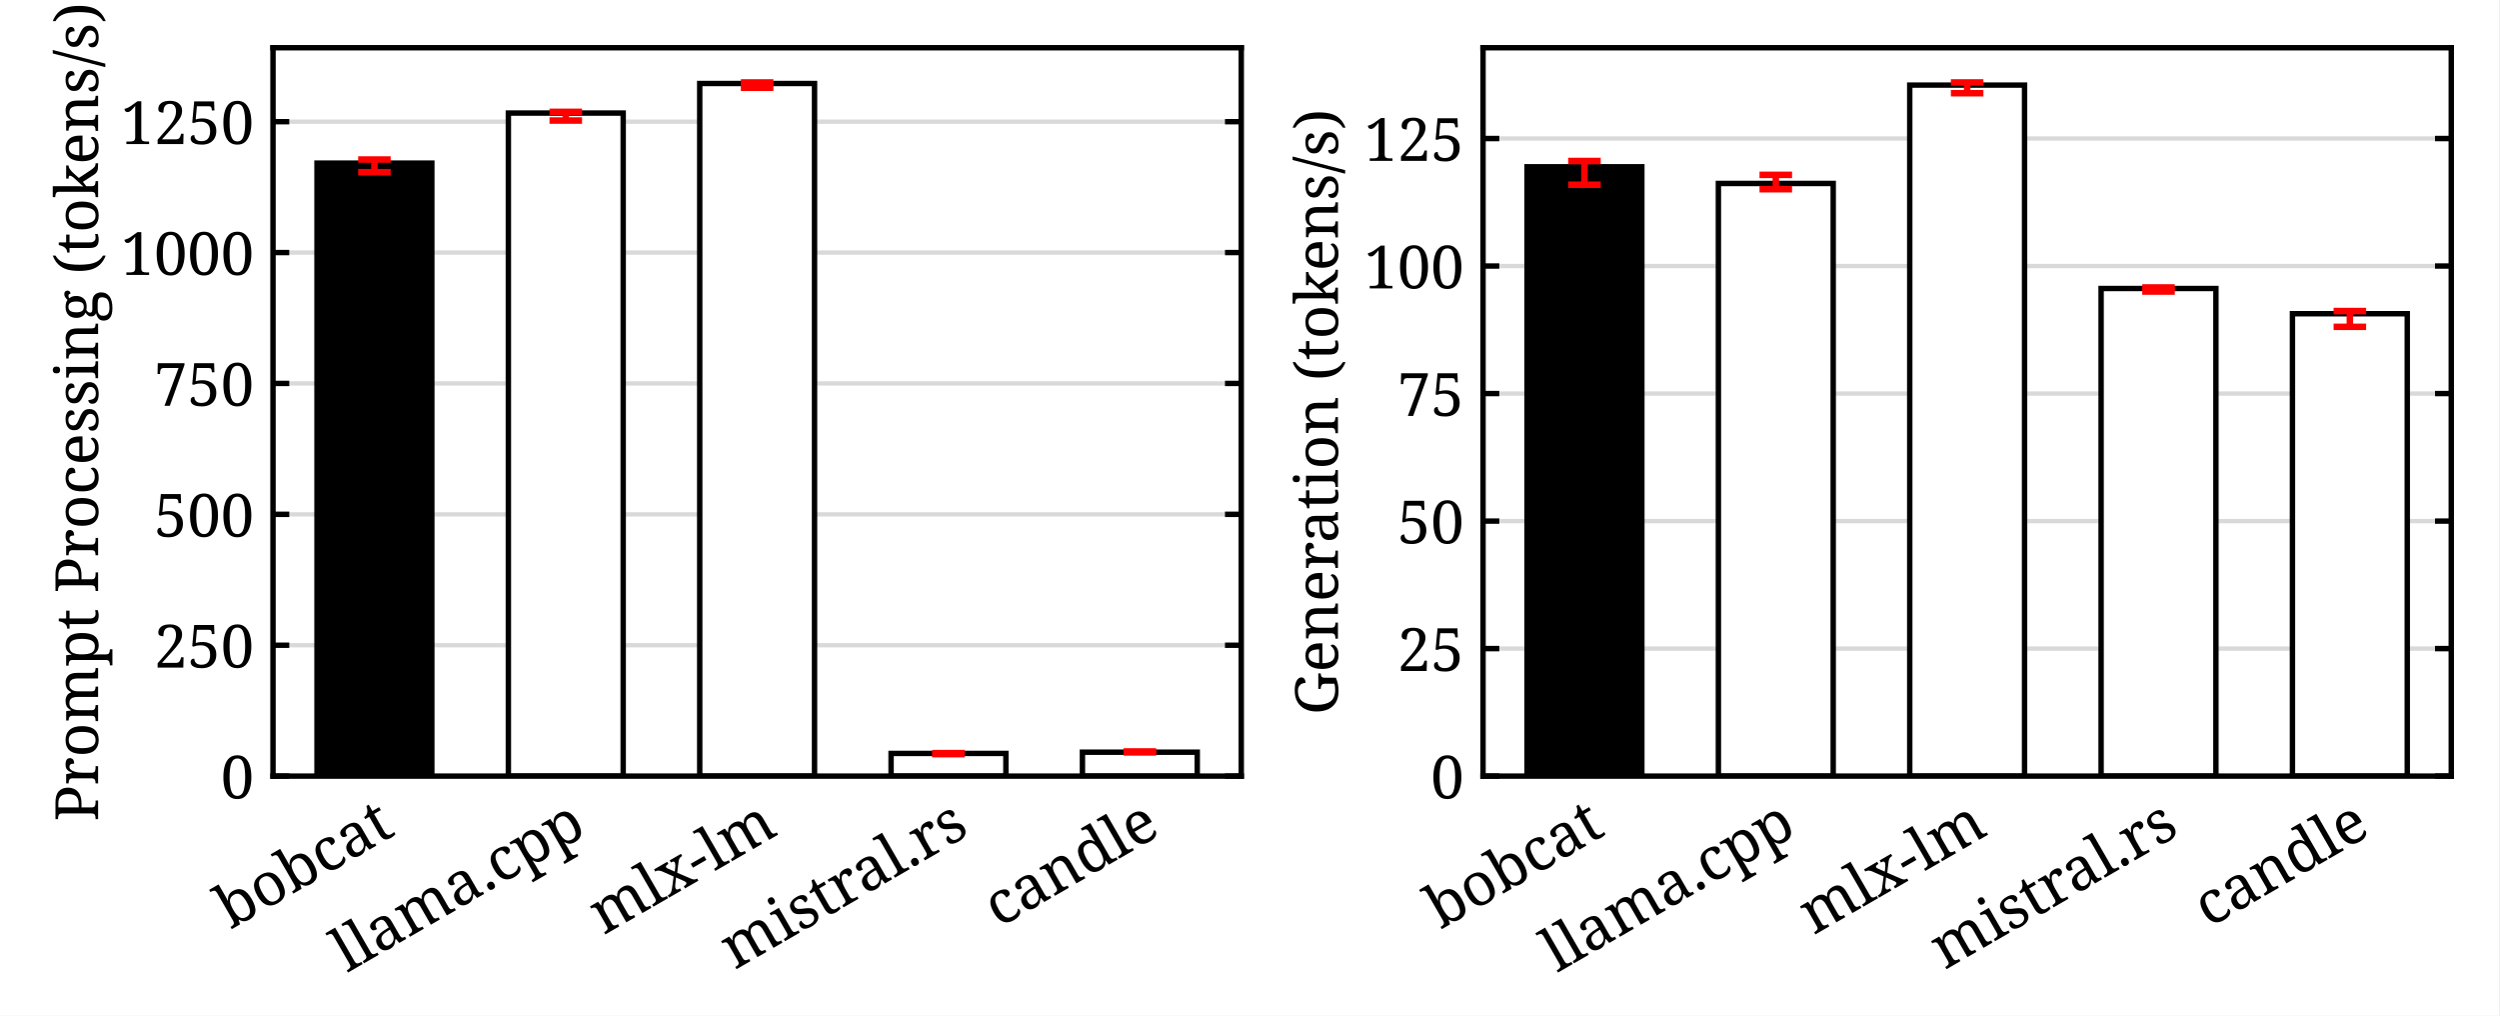
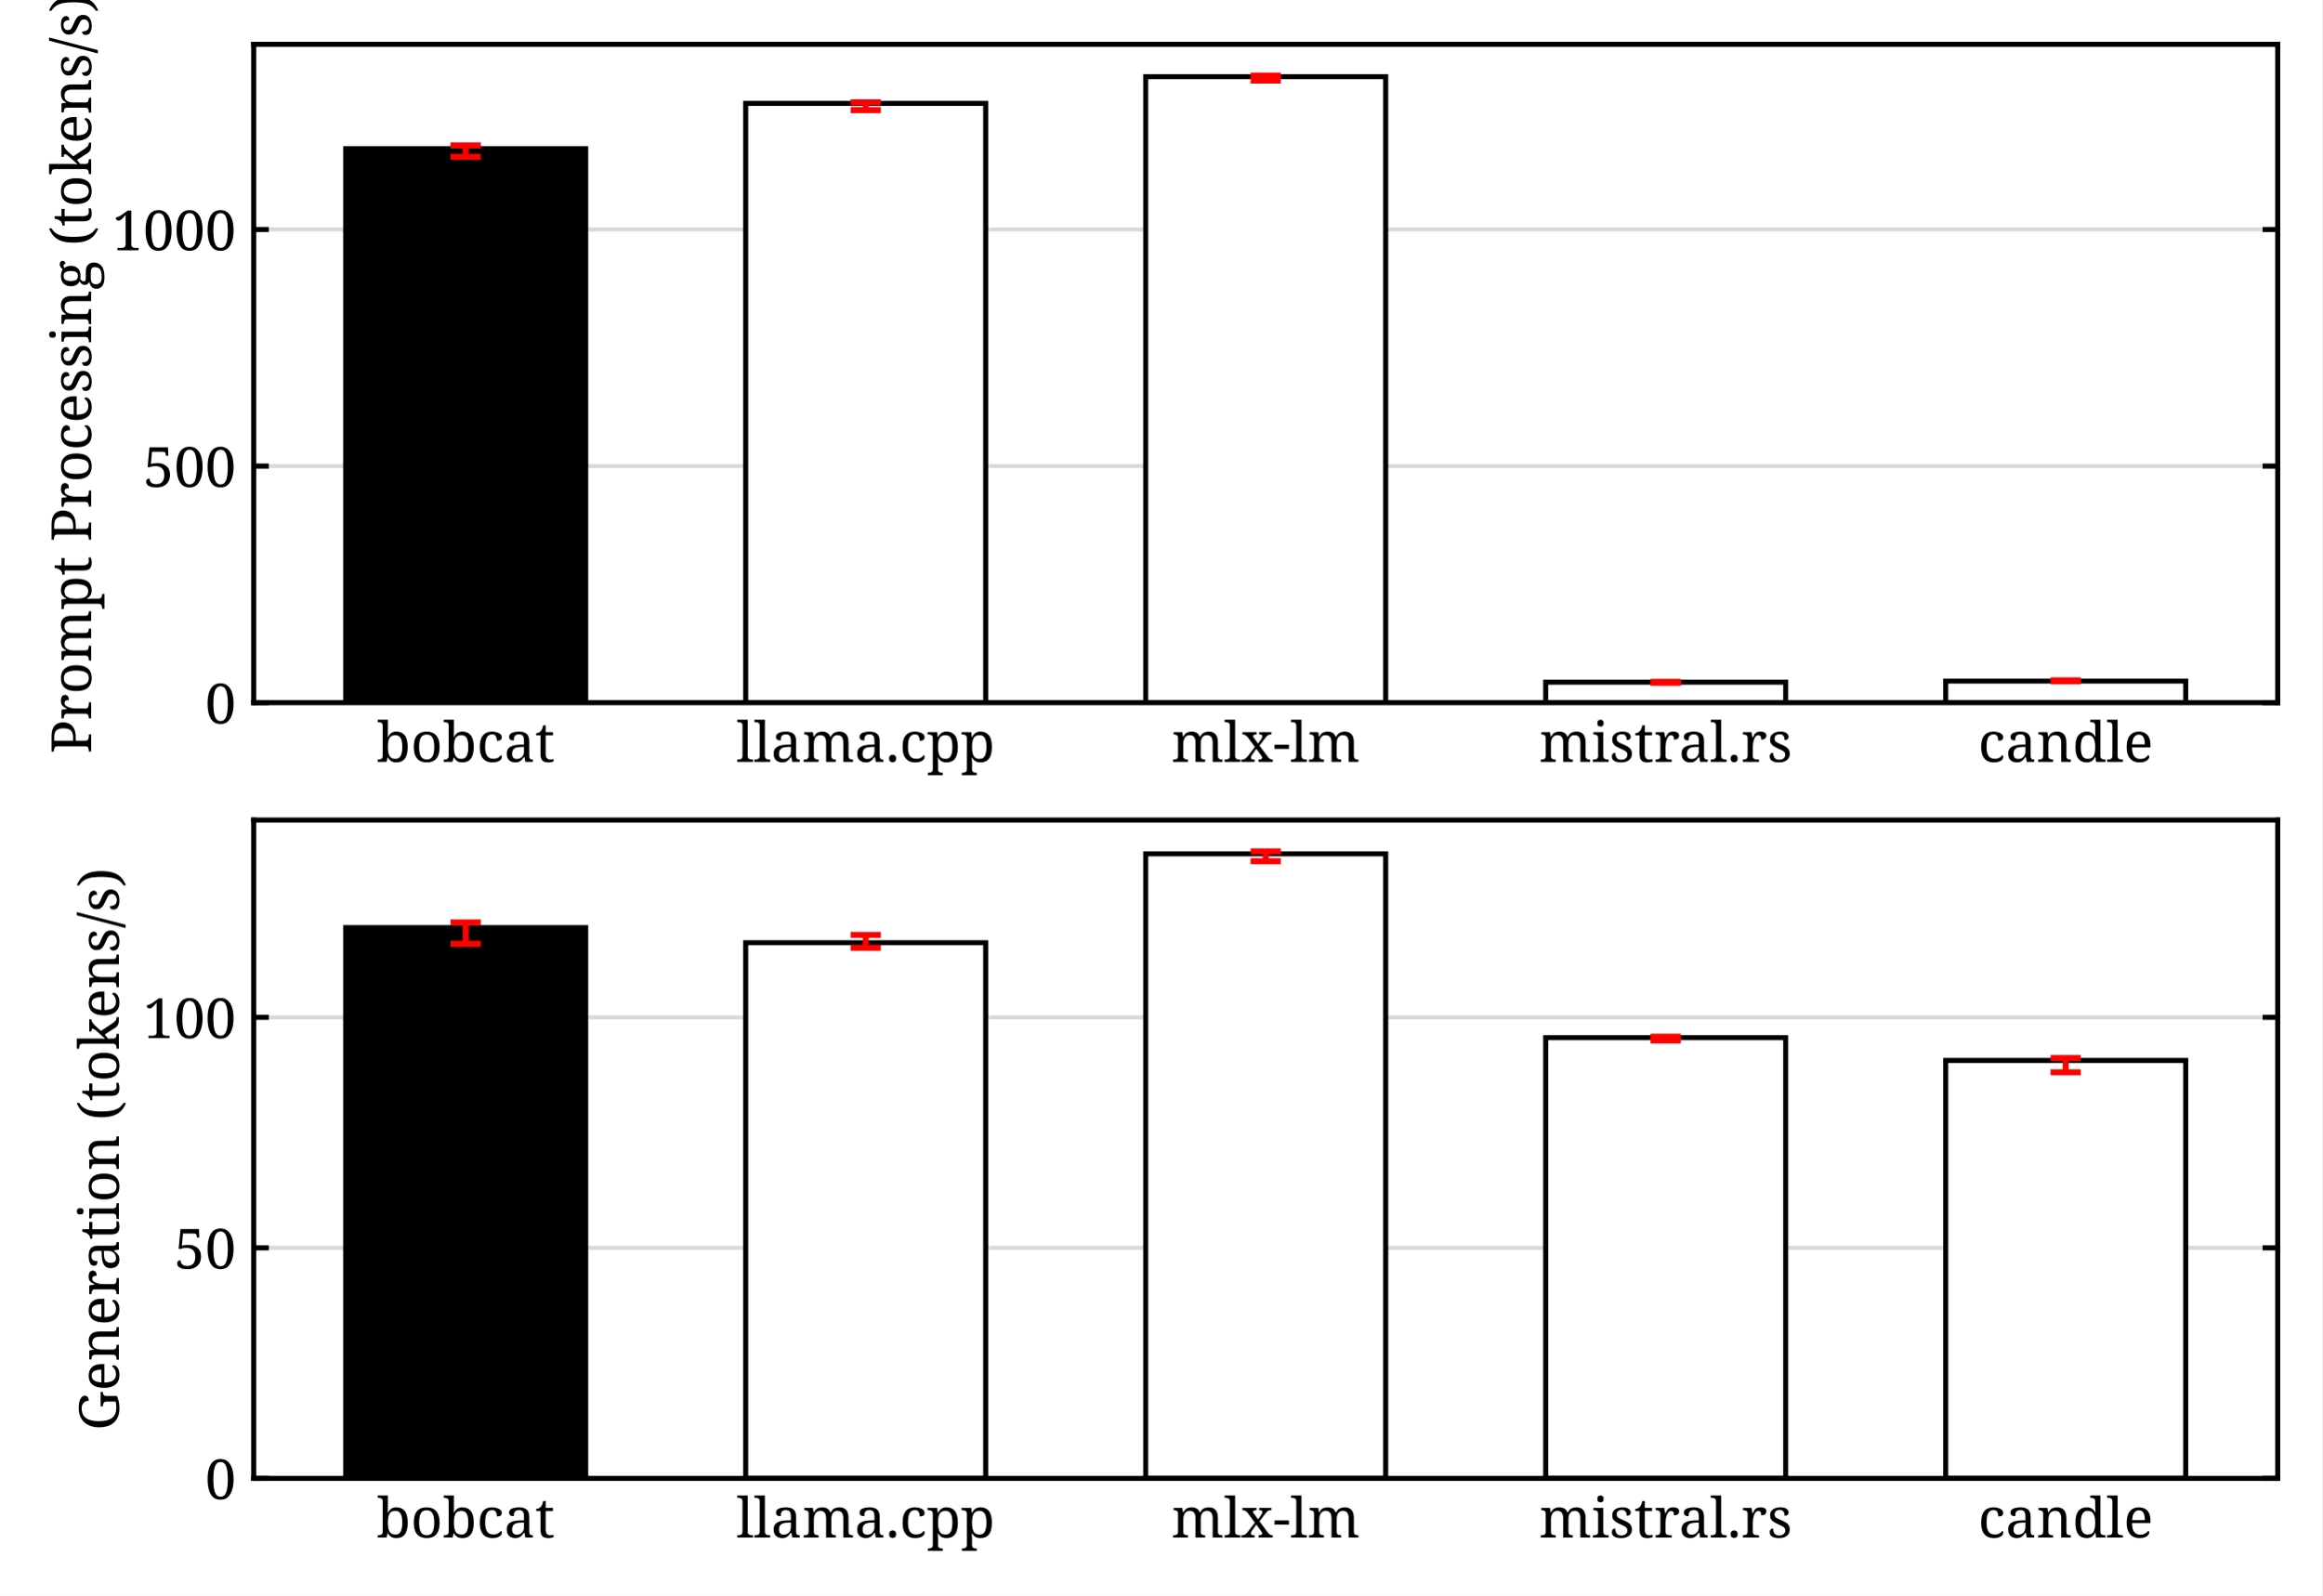
- <svg xmlns="http://www.w3.org/2000/svg" xmlns:xlink="http://www.w3.org/1999/xlink" width="460.8pt" height="187.2pt" viewBox="0 0 460.8 187.2" version="1.1">
+ <svg xmlns="http://www.w3.org/2000/svg" xmlns:xlink="http://www.w3.org/1999/xlink" width="460.8pt" height="316.8pt" viewBox="0 0 460.8 316.8" version="1.1">
  <defs>
    <style type="text/css">*{stroke-linejoin: round; stroke-linecap: butt}</style>
  </defs>
  <g id="figure_1">
    <g id="patch_1">
-       <path d="M 0 187.2  L 460.8 187.2  L 460.8 0  L 0 0  z " style="fill: #ffffff" />
+       <path d="M 0 316.8  L 460.8 316.8  L 460.8 0  L 0 0  z " style="fill: #ffffff" />
    </g>
    <g id="axes_1">
      <g id="patch_2">
-         <path d="M 50.34 143.054  L 228.88 143.054  L 228.88 8.8  L 50.34 8.8  z " style="fill: #ffffff" />
+         <path d="M 50.34 139.5  L 452 139.5  L 452 8.8  L 50.34 8.8  z " style="fill: #ffffff" />
      </g>
      <g id="matplotlib.axis_1">
        <g id="xtick_1">
          <g id="text_1">
-             <text style="font-size: 11px; font-family: 'STIXGeneral', serif; text-anchor: end" x="73.166" y="153.698" transform="rotate(-30 73.16583 153.6984)">bobcat</text>
+             <text style="font-size: 11px; font-family: 'STIXGeneral', serif; text-anchor: middle" x="92.411" y="151.25" transform="rotate(-0 92.41111 151.25)">bobcat</text>
          </g>
        </g>
        <g id="xtick_2">
          <g id="text_2">
-             <text style="font-size: 11px; font-family: 'STIXGeneral', serif; text-anchor: end" x="108.45" y="153.698" transform="rotate(-30 108.4504 153.6984)">llama.cpp</text>
+             <text style="font-size: 11px; font-family: 'STIXGeneral', serif; text-anchor: middle" x="171.791" y="151.25" transform="rotate(-0 171.7906 151.25)">llama.cpp</text>
          </g>
        </g>
        <g id="xtick_3">
          <g id="text_3">
-             <text style="font-size: 11px; font-family: 'STIXGeneral', serif; text-anchor: end" x="143.735" y="153.698" transform="rotate(-30 143.735 153.6984)">mlx-lm</text>
+             <text style="font-size: 11px; font-family: 'STIXGeneral', serif; text-anchor: middle" x="251.17" y="151.25" transform="rotate(-0 251.17 151.25)">mlx-lm</text>
          </g>
        </g>
        <g id="xtick_4">
          <g id="text_4">
-             <text style="font-size: 11px; font-family: 'STIXGeneral', serif; text-anchor: end" x="179.02" y="153.698" transform="rotate(-30 179.0196 153.6984)">mistral.rs</text>
+             <text style="font-size: 11px; font-family: 'STIXGeneral', serif; text-anchor: middle" x="330.549" y="151.25" transform="rotate(-0 330.5494 151.25)">mistral.rs</text>
          </g>
        </g>
        <g id="xtick_5">
          <g id="text_5">
-             <text style="font-size: 11px; font-family: 'STIXGeneral', serif; text-anchor: end" x="214.304" y="153.698" transform="rotate(-30 214.3042 153.6984)">candle</text>
+             <text style="font-size: 11px; font-family: 'STIXGeneral', serif; text-anchor: middle" x="409.929" y="151.25" transform="rotate(-0 409.9289 151.25)">candle</text>
          </g>
        </g>
      </g>
      <g id="matplotlib.axis_2">
        <g id="ytick_1">
          <g id="line2d_1">
-             <path d="M 50.34 143.054  L 228.88 143.054  " clip-path="url(#pad399e6021)" style="fill: none; stroke: #d9d9d9; stroke-width: 0.8; stroke-linecap: square" />
+             <path d="M 50.34 139.5  L 452 139.5  " clip-path="url(#p7ed547f8f2)" style="fill: none; stroke: #d9d9d9; stroke-width: 0.8; stroke-linecap: square" />
          </g>
          <g id="line2d_2">
            <defs>
              <path id="mdae82fceea" d="M 0 0  L 3 0  " style="stroke: #000000" />
            </defs>
            <g>
-               <use xlink:href="#mdae82fceea" x="50.34" y="143.054" style="stroke: #000000" />
+               <use xlink:href="#mdae82fceea" x="50.34" y="139.5" style="stroke: #000000" />
            </g>
          </g>
          <g id="line2d_3">
            <defs>
              <path id="m9e3574b6be" d="M 0 0  L -3 0  " style="stroke: #000000" />
            </defs>
            <g>
-               <use xlink:href="#m9e3574b6be" x="228.88" y="143.054" style="stroke: #000000" />
+               <use xlink:href="#m9e3574b6be" x="452" y="139.5" style="stroke: #000000" />
            </g>
          </g>
          <g id="text_6">
-             <text style="font-size: 11px; font-family: 'STIXGeneral', serif; text-anchor: end" x="46.84" y="147.179" transform="rotate(-0 46.84 147.1787)">0</text>
+             <text style="font-size: 11px; font-family: 'STIXGeneral', serif; text-anchor: end" x="46.84" y="143.625" transform="rotate(-0 46.84 143.625)">0</text>
          </g>
        </g>
        <g id="ytick_2">
          <g id="line2d_4">
-             <path d="M 50.34 118.929  L 228.88 118.929  " clip-path="url(#pad399e6021)" style="fill: none; stroke: #d9d9d9; stroke-width: 0.8; stroke-linecap: square" />
+             <path d="M 50.34 92.527  L 452 92.527  " clip-path="url(#p7ed547f8f2)" style="fill: none; stroke: #d9d9d9; stroke-width: 0.8; stroke-linecap: square" />
          </g>
          <g id="line2d_5">
            <g>
-               <use xlink:href="#mdae82fceea" x="50.34" y="118.929" style="stroke: #000000" />
+               <use xlink:href="#mdae82fceea" x="50.34" y="92.527" style="stroke: #000000" />
            </g>
          </g>
          <g id="line2d_6">
            <g>
-               <use xlink:href="#m9e3574b6be" x="228.88" y="118.929" style="stroke: #000000" />
+               <use xlink:href="#m9e3574b6be" x="452" y="92.527" style="stroke: #000000" />
            </g>
          </g>
          <g id="text_7">
-             <text style="font-size: 11px; font-family: 'STIXGeneral', serif; text-anchor: end" x="46.84" y="123.054" transform="rotate(-0 46.84 123.0536)">250</text>
+             <text style="font-size: 11px; font-family: 'STIXGeneral', serif; text-anchor: end" x="46.84" y="96.652" transform="rotate(-0 46.84 96.65189)">500</text>
          </g>
        </g>
        <g id="ytick_3">
          <g id="line2d_7">
-             <path d="M 50.34 94.803  L 228.88 94.803  " clip-path="url(#pad399e6021)" style="fill: none; stroke: #d9d9d9; stroke-width: 0.8; stroke-linecap: square" />
+             <path d="M 50.34 45.554  L 452 45.554  " clip-path="url(#p7ed547f8f2)" style="fill: none; stroke: #d9d9d9; stroke-width: 0.8; stroke-linecap: square" />
          </g>
          <g id="line2d_8">
            <g>
-               <use xlink:href="#mdae82fceea" x="50.34" y="94.803" style="stroke: #000000" />
+               <use xlink:href="#mdae82fceea" x="50.34" y="45.554" style="stroke: #000000" />
            </g>
          </g>
          <g id="line2d_9">
            <g>
-               <use xlink:href="#m9e3574b6be" x="228.88" y="94.803" style="stroke: #000000" />
+               <use xlink:href="#m9e3574b6be" x="452" y="45.554" style="stroke: #000000" />
            </g>
          </g>
          <g id="text_8">
-             <text style="font-size: 11px; font-family: 'STIXGeneral', serif; text-anchor: end" x="46.84" y="98.928" transform="rotate(-0 46.84 98.92842)">500</text>
-           </g>
-         </g>
-         <g id="ytick_4">
-           <g id="line2d_10">
-             <path d="M 50.34 70.678  L 228.88 70.678  " clip-path="url(#pad399e6021)" style="fill: none; stroke: #d9d9d9; stroke-width: 0.8; stroke-linecap: square" />
-           </g>
-           <g id="line2d_11">
-             <g>
-               <use xlink:href="#mdae82fceea" x="50.34" y="70.678" style="stroke: #000000" />
-             </g>
-           </g>
-           <g id="line2d_12">
-             <g>
-               <use xlink:href="#m9e3574b6be" x="228.88" y="70.678" style="stroke: #000000" />
-             </g>
-           </g>
-           <g id="text_9">
-             <text style="font-size: 11px; font-family: 'STIXGeneral', serif; text-anchor: end" x="46.84" y="74.803" transform="rotate(-0 46.84 74.80327)">750</text>
-           </g>
-         </g>
-         <g id="ytick_5">
-           <g id="line2d_13">
-             <path d="M 50.34 46.553  L 228.88 46.553  " clip-path="url(#pad399e6021)" style="fill: none; stroke: #d9d9d9; stroke-width: 0.8; stroke-linecap: square" />
-           </g>
-           <g id="line2d_14">
-             <g>
-               <use xlink:href="#mdae82fceea" x="50.34" y="46.553" style="stroke: #000000" />
-             </g>
-           </g>
-           <g id="line2d_15">
-             <g>
-               <use xlink:href="#m9e3574b6be" x="228.88" y="46.553" style="stroke: #000000" />
-             </g>
-           </g>
-           <g id="text_10">
-             <text style="font-size: 11px; font-family: 'STIXGeneral', serif; text-anchor: end" x="46.84" y="50.678" transform="rotate(-0 46.84 50.67812)">1000</text>
-           </g>
-         </g>
-         <g id="ytick_6">
-           <g id="line2d_16">
-             <path d="M 50.34 22.428  L 228.88 22.428  " clip-path="url(#pad399e6021)" style="fill: none; stroke: #d9d9d9; stroke-width: 0.8; stroke-linecap: square" />
-           </g>
-           <g id="line2d_17">
-             <g>
-               <use xlink:href="#mdae82fceea" x="50.34" y="22.428" style="stroke: #000000" />
-             </g>
-           </g>
-           <g id="line2d_18">
-             <g>
-               <use xlink:href="#m9e3574b6be" x="228.88" y="22.428" style="stroke: #000000" />
-             </g>
-           </g>
-           <g id="text_11">
-             <text style="font-size: 11px; font-family: 'STIXGeneral', serif; text-anchor: end" x="46.84" y="26.553" transform="rotate(-0 46.84 26.55297)">1250</text>
-           </g>
-         </g>
-         <g id="text_12">
-           <text style="font-size: 11px; font-family: 'STIXGeneral', serif; text-anchor: middle" x="18.09" y="75.927" transform="rotate(-90 18.09 75.92686)">Prompt Processing (tokens/s)</text>
+             <text style="font-size: 11px; font-family: 'STIXGeneral', serif; text-anchor: end" x="46.84" y="49.679" transform="rotate(-0 46.84 49.67879)">1000</text>
+           </g>
+         </g>
+         <g id="text_9">
+           <text style="font-size: 11px; font-family: 'STIXGeneral', serif; text-anchor: middle" x="18.09" y="74.15" transform="rotate(-90 18.09 74.15)">Prompt Processing (tokens/s)</text>
        </g>
      </g>
      <g id="patch_3">
-         <path d="M 58.455 143.054  L 79.626 143.054  L 79.626 30.07  L 58.455 30.07  z " clip-path="url(#pad399e6021)" style="stroke: #000000; stroke-linejoin: miter" />
+         <path d="M 68.597 139.5  L 116.225 139.5  L 116.225 29.507  L 68.597 29.507  z " clip-path="url(#p7ed547f8f2)" style="stroke: #000000; stroke-linejoin: miter" />
      </g>
      <g id="patch_4">
-         <path d="M 93.74 143.054  L 114.911 143.054  L 114.911 20.84  L 93.74 20.84  z " clip-path="url(#pad399e6021)" style="fill: #ffffff; stroke: #000000; stroke-linejoin: miter" />
+         <path d="M 147.977 139.5  L 195.604 139.5  L 195.604 20.521  L 147.977 20.521  z " clip-path="url(#p7ed547f8f2)" style="fill: #ffffff; stroke: #000000; stroke-linejoin: miter" />
      </g>
      <g id="patch_5">
-         <path d="M 129.025 143.054  L 150.195 143.054  L 150.195 15.391  L 129.025 15.391  z " clip-path="url(#pad399e6021)" style="fill: #ffffff; stroke: #000000; stroke-linejoin: miter" />
+         <path d="M 227.356 139.5  L 274.984 139.5  L 274.984 15.217  L 227.356 15.217  z " clip-path="url(#p7ed547f8f2)" style="fill: #ffffff; stroke: #000000; stroke-linejoin: miter" />
      </g>
      <g id="patch_6">
-         <path d="M 164.309 143.054  L 185.48 143.054  L 185.48 138.875  L 164.309 138.875  z " clip-path="url(#pad399e6021)" style="fill: #ffffff; stroke: #000000; stroke-linejoin: miter" />
+         <path d="M 306.736 139.5  L 354.363 139.5  L 354.363 135.432  L 306.736 135.432  z " clip-path="url(#p7ed547f8f2)" style="fill: #ffffff; stroke: #000000; stroke-linejoin: miter" />
      </g>
      <g id="patch_7">
-         <path d="M 199.594 143.054  L 220.765 143.054  L 220.765 138.647  L 199.594 138.647  z " clip-path="url(#pad399e6021)" style="fill: #ffffff; stroke: #000000; stroke-linejoin: miter" />
+         <path d="M 386.115 139.5  L 433.743 139.5  L 433.743 135.209  L 386.115 135.209  z " clip-path="url(#p7ed547f8f2)" style="fill: #ffffff; stroke: #000000; stroke-linejoin: miter" />
      </g>
      <g id="patch_8">
-         <path d="M 50.34 143.054  L 50.34 8.8  " style="fill: none; stroke: #000000; stroke-linejoin: miter; stroke-linecap: square" />
+         <path d="M 50.34 139.5  L 50.34 8.8  " style="fill: none; stroke: #000000; stroke-linejoin: miter; stroke-linecap: square" />
      </g>
      <g id="patch_9">
-         <path d="M 228.88 143.054  L 228.88 8.8  " style="fill: none; stroke: #000000; stroke-linejoin: miter; stroke-linecap: square" />
+         <path d="M 452 139.5  L 452 8.8  " style="fill: none; stroke: #000000; stroke-linejoin: miter; stroke-linecap: square" />
      </g>
      <g id="patch_10">
-         <path d="M 50.34 143.054  L 228.88 143.054  " style="fill: none; stroke: #000000; stroke-linejoin: miter; stroke-linecap: square" />
+         <path d="M 50.34 139.5  L 452 139.5  " style="fill: none; stroke: #000000; stroke-linejoin: miter; stroke-linecap: square" />
      </g>
      <g id="patch_11">
-         <path d="M 50.34 8.8  L 228.88 8.8  " style="fill: none; stroke: #000000; stroke-linejoin: miter; stroke-linecap: square" />
+         <path d="M 50.34 8.8  L 452 8.8  " style="fill: none; stroke: #000000; stroke-linejoin: miter; stroke-linecap: square" />
      </g>
      <g id="LineCollection_1">
-         <path d="M 69.041 31.74  L 69.041 29.407  " clip-path="url(#pad399e6021)" style="fill: none; stroke: #ff0000; stroke-width: 1.2" />
-         <path d="M 104.325 22.217  L 104.325 20.617  " clip-path="url(#pad399e6021)" style="fill: none; stroke: #ff0000; stroke-width: 1.2" />
-         <path d="M 139.61 16.178  L 139.61 15.193  " clip-path="url(#pad399e6021)" style="fill: none; stroke: #ff0000; stroke-width: 1.2" />
-         <path d="M 174.895 139.001  L 174.895 138.817  " clip-path="url(#pad399e6021)" style="fill: none; stroke: #ff0000; stroke-width: 1.2" />
-         <path d="M 210.179 138.682  L 210.179 138.504  " clip-path="url(#pad399e6021)" style="fill: none; stroke: #ff0000; stroke-width: 1.2" />
-       </g>
-       <g id="line2d_19">
+         <path d="M 92.411 31.133  L 92.411 28.861  " clip-path="url(#p7ed547f8f2)" style="fill: none; stroke: #ff0000; stroke-width: 1.2" />
+         <path d="M 171.791 21.862  L 171.791 20.305  " clip-path="url(#p7ed547f8f2)" style="fill: none; stroke: #ff0000; stroke-width: 1.2" />
+         <path d="M 251.17 15.983  L 251.17 15.024  " clip-path="url(#p7ed547f8f2)" style="fill: none; stroke: #ff0000; stroke-width: 1.2" />
+         <path d="M 330.549 135.554  L 330.549 135.376  " clip-path="url(#p7ed547f8f2)" style="fill: none; stroke: #ff0000; stroke-width: 1.2" />
+         <path d="M 409.929 135.244  L 409.929 135.07  " clip-path="url(#p7ed547f8f2)" style="fill: none; stroke: #ff0000; stroke-width: 1.2" />
+       </g>
+       <g id="line2d_10">
        <defs>
          <path id="m49be664565" d="M 3 0  L -3 -0  " style="stroke: #ff0000; stroke-width: 1.2" />
        </defs>
-         <g clip-path="url(#pad399e6021)">
-           <use xlink:href="#m49be664565" x="69.041" y="31.74" style="fill: #1f77b4; stroke: #ff0000; stroke-width: 1.2" />
-           <use xlink:href="#m49be664565" x="104.325" y="22.217" style="fill: #1f77b4; stroke: #ff0000; stroke-width: 1.2" />
-           <use xlink:href="#m49be664565" x="139.61" y="16.178" style="fill: #1f77b4; stroke: #ff0000; stroke-width: 1.2" />
-           <use xlink:href="#m49be664565" x="174.895" y="139.001" style="fill: #1f77b4; stroke: #ff0000; stroke-width: 1.2" />
-           <use xlink:href="#m49be664565" x="210.179" y="138.682" style="fill: #1f77b4; stroke: #ff0000; stroke-width: 1.2" />
-         </g>
-       </g>
-       <g id="line2d_20">
-         <g clip-path="url(#pad399e6021)">
-           <use xlink:href="#m49be664565" x="69.041" y="29.407" style="fill: #1f77b4; stroke: #ff0000; stroke-width: 1.2" />
-           <use xlink:href="#m49be664565" x="104.325" y="20.617" style="fill: #1f77b4; stroke: #ff0000; stroke-width: 1.2" />
-           <use xlink:href="#m49be664565" x="139.61" y="15.193" style="fill: #1f77b4; stroke: #ff0000; stroke-width: 1.2" />
-           <use xlink:href="#m49be664565" x="174.895" y="138.817" style="fill: #1f77b4; stroke: #ff0000; stroke-width: 1.2" />
-           <use xlink:href="#m49be664565" x="210.179" y="138.504" style="fill: #1f77b4; stroke: #ff0000; stroke-width: 1.2" />
-         </g>
-       </g>
-       <g id="line2d_21" />
+         <g clip-path="url(#p7ed547f8f2)">
+           <use xlink:href="#m49be664565" x="92.411" y="31.133" style="fill: #1f77b4; stroke: #ff0000; stroke-width: 1.2" />
+           <use xlink:href="#m49be664565" x="171.791" y="21.862" style="fill: #1f77b4; stroke: #ff0000; stroke-width: 1.2" />
+           <use xlink:href="#m49be664565" x="251.17" y="15.983" style="fill: #1f77b4; stroke: #ff0000; stroke-width: 1.2" />
+           <use xlink:href="#m49be664565" x="330.549" y="135.554" style="fill: #1f77b4; stroke: #ff0000; stroke-width: 1.2" />
+           <use xlink:href="#m49be664565" x="409.929" y="135.244" style="fill: #1f77b4; stroke: #ff0000; stroke-width: 1.2" />
+         </g>
+       </g>
+       <g id="line2d_11">
+         <g clip-path="url(#p7ed547f8f2)">
+           <use xlink:href="#m49be664565" x="92.411" y="28.861" style="fill: #1f77b4; stroke: #ff0000; stroke-width: 1.2" />
+           <use xlink:href="#m49be664565" x="171.791" y="20.305" style="fill: #1f77b4; stroke: #ff0000; stroke-width: 1.2" />
+           <use xlink:href="#m49be664565" x="251.17" y="15.024" style="fill: #1f77b4; stroke: #ff0000; stroke-width: 1.2" />
+           <use xlink:href="#m49be664565" x="330.549" y="135.376" style="fill: #1f77b4; stroke: #ff0000; stroke-width: 1.2" />
+           <use xlink:href="#m49be664565" x="409.929" y="135.07" style="fill: #1f77b4; stroke: #ff0000; stroke-width: 1.2" />
+         </g>
+       </g>
+       <g id="line2d_12" />
    </g>
    <g id="axes_2">
      <g id="patch_12">
-         <path d="M 273.46 143.054  L 452 143.054  L 452 8.8  L 273.46 8.8  z " style="fill: #ffffff" />
+         <path d="M 50.34 293.5  L 452 293.5  L 452 162.8  L 50.34 162.8  z " style="fill: #ffffff" />
      </g>
      <g id="matplotlib.axis_3">
        <g id="xtick_6">
+           <g id="text_10">
+             <text style="font-size: 11px; font-family: 'STIXGeneral', serif; text-anchor: middle" x="92.411" y="305.25" transform="rotate(-0 92.41111 305.25)">bobcat</text>
+           </g>
+         </g>
+         <g id="xtick_7">
+           <g id="text_11">
+             <text style="font-size: 11px; font-family: 'STIXGeneral', serif; text-anchor: middle" x="171.791" y="305.25" transform="rotate(-0 171.7906 305.25)">llama.cpp</text>
+           </g>
+         </g>
+         <g id="xtick_8">
+           <g id="text_12">
+             <text style="font-size: 11px; font-family: 'STIXGeneral', serif; text-anchor: middle" x="251.17" y="305.25" transform="rotate(-0 251.17 305.25)">mlx-lm</text>
+           </g>
+         </g>
+         <g id="xtick_9">
          <g id="text_13">
-             <text style="font-size: 11px; font-family: 'STIXGeneral', serif; text-anchor: end" x="296.286" y="153.698" transform="rotate(-30 296.2858 153.6984)">bobcat</text>
-           </g>
-         </g>
-         <g id="xtick_7">
+             <text style="font-size: 11px; font-family: 'STIXGeneral', serif; text-anchor: middle" x="330.549" y="305.25" transform="rotate(-0 330.5494 305.25)">mistral.rs</text>
+           </g>
+         </g>
+         <g id="xtick_10">
          <g id="text_14">
-             <text style="font-size: 11px; font-family: 'STIXGeneral', serif; text-anchor: end" x="331.57" y="153.698" transform="rotate(-30 331.5704 153.6984)">llama.cpp</text>
-           </g>
-         </g>
-         <g id="xtick_8">
+             <text style="font-size: 11px; font-family: 'STIXGeneral', serif; text-anchor: middle" x="409.929" y="305.25" transform="rotate(-0 409.9289 305.25)">candle</text>
+           </g>
+         </g>
+       </g>
+       <g id="matplotlib.axis_4">
+         <g id="ytick_4">
+           <g id="line2d_13">
+             <path d="M 50.34 293.5  L 452 293.5  " clip-path="url(#p5365f39e86)" style="fill: none; stroke: #d9d9d9; stroke-width: 0.8; stroke-linecap: square" />
+           </g>
+           <g id="line2d_14">
+             <g>
+               <use xlink:href="#mdae82fceea" x="50.34" y="293.5" style="stroke: #000000" />
+             </g>
+           </g>
+           <g id="line2d_15">
+             <g>
+               <use xlink:href="#m9e3574b6be" x="452" y="293.5" style="stroke: #000000" />
+             </g>
+           </g>
          <g id="text_15">
-             <text style="font-size: 11px; font-family: 'STIXGeneral', serif; text-anchor: end" x="366.855" y="153.698" transform="rotate(-30 366.855 153.6984)">mlx-lm</text>
-           </g>
-         </g>
-         <g id="xtick_9">
+             <text style="font-size: 11px; font-family: 'STIXGeneral', serif; text-anchor: end" x="46.84" y="297.625" transform="rotate(-0 46.84 297.625)">0</text>
+           </g>
+         </g>
+         <g id="ytick_5">
+           <g id="line2d_16">
+             <path d="M 50.34 247.736  L 452 247.736  " clip-path="url(#p5365f39e86)" style="fill: none; stroke: #d9d9d9; stroke-width: 0.8; stroke-linecap: square" />
+           </g>
+           <g id="line2d_17">
+             <g>
+               <use xlink:href="#mdae82fceea" x="50.34" y="247.736" style="stroke: #000000" />
+             </g>
+           </g>
+           <g id="line2d_18">
+             <g>
+               <use xlink:href="#m9e3574b6be" x="452" y="247.736" style="stroke: #000000" />
+             </g>
+           </g>
          <g id="text_16">
-             <text style="font-size: 11px; font-family: 'STIXGeneral', serif; text-anchor: end" x="402.14" y="153.698" transform="rotate(-30 402.1396 153.6984)">mistral.rs</text>
-           </g>
-         </g>
-         <g id="xtick_10">
+             <text style="font-size: 11px; font-family: 'STIXGeneral', serif; text-anchor: end" x="46.84" y="251.861" transform="rotate(-0 46.84 251.861)">50</text>
+           </g>
+         </g>
+         <g id="ytick_6">
+           <g id="line2d_19">
+             <path d="M 50.34 201.972  L 452 201.972  " clip-path="url(#p5365f39e86)" style="fill: none; stroke: #d9d9d9; stroke-width: 0.8; stroke-linecap: square" />
+           </g>
+           <g id="line2d_20">
+             <g>
+               <use xlink:href="#mdae82fceea" x="50.34" y="201.972" style="stroke: #000000" />
+             </g>
+           </g>
+           <g id="line2d_21">
+             <g>
+               <use xlink:href="#m9e3574b6be" x="452" y="201.972" style="stroke: #000000" />
+             </g>
+           </g>
          <g id="text_17">
-             <text style="font-size: 11px; font-family: 'STIXGeneral', serif; text-anchor: end" x="437.424" y="153.698" transform="rotate(-30 437.4242 153.6984)">candle</text>
-           </g>
-         </g>
-       </g>
-       <g id="matplotlib.axis_4">
-         <g id="ytick_7">
-           <g id="line2d_22">
-             <path d="M 273.46 143.054  L 452 143.054  " clip-path="url(#p923893b861)" style="fill: none; stroke: #d9d9d9; stroke-width: 0.8; stroke-linecap: square" />
-           </g>
-           <g id="line2d_23">
-             <g>
-               <use xlink:href="#mdae82fceea" x="273.46" y="143.054" style="stroke: #000000" />
-             </g>
-           </g>
-           <g id="line2d_24">
-             <g>
-               <use xlink:href="#m9e3574b6be" x="452" y="143.054" style="stroke: #000000" />
-             </g>
-           </g>
-           <g id="text_18">
-             <text style="font-size: 11px; font-family: 'STIXGeneral', serif; text-anchor: end" x="269.96" y="147.179" transform="rotate(-0 269.96 147.1787)">0</text>
-           </g>
-         </g>
-         <g id="ytick_8">
-           <g id="line2d_25">
-             <path d="M 273.46 119.55  L 452 119.55  " clip-path="url(#p923893b861)" style="fill: none; stroke: #d9d9d9; stroke-width: 0.8; stroke-linecap: square" />
-           </g>
-           <g id="line2d_26">
-             <g>
-               <use xlink:href="#mdae82fceea" x="273.46" y="119.55" style="stroke: #000000" />
-             </g>
-           </g>
-           <g id="line2d_27">
-             <g>
-               <use xlink:href="#m9e3574b6be" x="452" y="119.55" style="stroke: #000000" />
-             </g>
-           </g>
-           <g id="text_19">
-             <text style="font-size: 11px; font-family: 'STIXGeneral', serif; text-anchor: end" x="269.96" y="123.675" transform="rotate(-0 269.96 123.6746)">25</text>
-           </g>
-         </g>
-         <g id="ytick_9">
-           <g id="line2d_28">
-             <path d="M 273.46 96.045  L 452 96.045  " clip-path="url(#p923893b861)" style="fill: none; stroke: #d9d9d9; stroke-width: 0.8; stroke-linecap: square" />
-           </g>
-           <g id="line2d_29">
-             <g>
-               <use xlink:href="#mdae82fceea" x="273.46" y="96.045" style="stroke: #000000" />
-             </g>
-           </g>
-           <g id="line2d_30">
-             <g>
-               <use xlink:href="#m9e3574b6be" x="452" y="96.045" style="stroke: #000000" />
-             </g>
-           </g>
-           <g id="text_20">
-             <text style="font-size: 11px; font-family: 'STIXGeneral', serif; text-anchor: end" x="269.96" y="100.17" transform="rotate(-0 269.96 100.1704)">50</text>
-           </g>
-         </g>
-         <g id="ytick_10">
-           <g id="line2d_31">
-             <path d="M 273.46 72.541  L 452 72.541  " clip-path="url(#p923893b861)" style="fill: none; stroke: #d9d9d9; stroke-width: 0.8; stroke-linecap: square" />
-           </g>
-           <g id="line2d_32">
-             <g>
-               <use xlink:href="#mdae82fceea" x="273.46" y="72.541" style="stroke: #000000" />
-             </g>
-           </g>
-           <g id="line2d_33">
-             <g>
-               <use xlink:href="#m9e3574b6be" x="452" y="72.541" style="stroke: #000000" />
-             </g>
-           </g>
-           <g id="text_21">
-             <text style="font-size: 11px; font-family: 'STIXGeneral', serif; text-anchor: end" x="269.96" y="76.666" transform="rotate(-0 269.96 76.66628)">75</text>
-           </g>
-         </g>
-         <g id="ytick_11">
-           <g id="line2d_34">
-             <path d="M 273.46 49.037  L 452 49.037  " clip-path="url(#p923893b861)" style="fill: none; stroke: #d9d9d9; stroke-width: 0.8; stroke-linecap: square" />
-           </g>
-           <g id="line2d_35">
-             <g>
-               <use xlink:href="#mdae82fceea" x="273.46" y="49.037" style="stroke: #000000" />
-             </g>
-           </g>
-           <g id="line2d_36">
-             <g>
-               <use xlink:href="#m9e3574b6be" x="452" y="49.037" style="stroke: #000000" />
-             </g>
-           </g>
-           <g id="text_22">
-             <text style="font-size: 11px; font-family: 'STIXGeneral', serif; text-anchor: end" x="269.96" y="53.162" transform="rotate(-0 269.96 53.16213)">100</text>
-           </g>
-         </g>
-         <g id="ytick_12">
-           <g id="line2d_37">
-             <path d="M 273.46 25.533  L 452 25.533  " clip-path="url(#p923893b861)" style="fill: none; stroke: #d9d9d9; stroke-width: 0.8; stroke-linecap: square" />
-           </g>
-           <g id="line2d_38">
-             <g>
-               <use xlink:href="#mdae82fceea" x="273.46" y="25.533" style="stroke: #000000" />
-             </g>
-           </g>
-           <g id="line2d_39">
-             <g>
-               <use xlink:href="#m9e3574b6be" x="452" y="25.533" style="stroke: #000000" />
-             </g>
-           </g>
-           <g id="text_23">
-             <text style="font-size: 11px; font-family: 'STIXGeneral', serif; text-anchor: end" x="269.96" y="29.658" transform="rotate(-0 269.96 29.65798)">125</text>
-           </g>
-         </g>
-         <g id="text_24">
-           <text style="font-size: 11px; font-family: 'STIXGeneral', serif; text-anchor: middle" x="246.71" y="75.927" transform="rotate(-90 246.71 75.92686)">Generation (tokens/s)</text>
+             <text style="font-size: 11px; font-family: 'STIXGeneral', serif; text-anchor: end" x="46.84" y="206.097" transform="rotate(-0 46.84 206.097)">100</text>
+           </g>
+         </g>
+         <g id="text_18">
+           <text style="font-size: 11px; font-family: 'STIXGeneral', serif; text-anchor: middle" x="23.59" y="228.15" transform="rotate(-90 23.59 228.15)">Generation (tokens/s)</text>
        </g>
      </g>
      <g id="patch_13">
-         <path d="M 281.575 143.054  L 302.746 143.054  L 302.746 30.741  L 281.575 30.741  z " clip-path="url(#p923893b861)" style="stroke: #000000; stroke-linejoin: miter" />
+         <path d="M 68.597 293.5  L 116.225 293.5  L 116.225 184.161  L 68.597 184.161  z " clip-path="url(#p5365f39e86)" style="stroke: #000000; stroke-linejoin: miter" />
      </g>
      <g id="patch_14">
-         <path d="M 316.86 143.054  L 338.031 143.054  L 338.031 33.815  L 316.86 33.815  z " clip-path="url(#p923893b861)" style="fill: #ffffff; stroke: #000000; stroke-linejoin: miter" />
+         <path d="M 147.977 293.5  L 195.604 293.5  L 195.604 187.153  L 147.977 187.153  z " clip-path="url(#p5365f39e86)" style="fill: #ffffff; stroke: #000000; stroke-linejoin: miter" />
      </g>
      <g id="patch_15">
-         <path d="M 352.145 143.054  L 373.315 143.054  L 373.315 15.689  L 352.145 15.689  z " clip-path="url(#p923893b861)" style="fill: #ffffff; stroke: #000000; stroke-linejoin: miter" />
+         <path d="M 227.356 293.5  L 274.984 293.5  L 274.984 169.507  L 227.356 169.507  z " clip-path="url(#p5365f39e86)" style="fill: #ffffff; stroke: #000000; stroke-linejoin: miter" />
      </g>
      <g id="patch_16">
-         <path d="M 387.429 143.054  L 408.6 143.054  L 408.6 53.174  L 387.429 53.174  z " clip-path="url(#p923893b861)" style="fill: #ffffff; stroke: #000000; stroke-linejoin: miter" />
+         <path d="M 306.736 293.5  L 354.363 293.5  L 354.363 205.999  L 306.736 205.999  z " clip-path="url(#p5365f39e86)" style="fill: #ffffff; stroke: #000000; stroke-linejoin: miter" />
      </g>
      <g id="patch_17">
-         <path d="M 422.714 143.054  L 443.885 143.054  L 443.885 57.828  L 422.714 57.828  z " clip-path="url(#p923893b861)" style="fill: #ffffff; stroke: #000000; stroke-linejoin: miter" />
+         <path d="M 386.115 293.5  L 433.743 293.5  L 433.743 210.53  L 386.115 210.53  z " clip-path="url(#p5365f39e86)" style="fill: #ffffff; stroke: #000000; stroke-linejoin: miter" />
      </g>
      <g id="patch_18">
-         <path d="M 273.46 143.054  L 273.46 8.8  " style="fill: none; stroke: #000000; stroke-linejoin: miter; stroke-linecap: square" />
+         <path d="M 50.34 293.5  L 50.34 162.8  " style="fill: none; stroke: #000000; stroke-linejoin: miter; stroke-linecap: square" />
      </g>
      <g id="patch_19">
-         <path d="M 452 143.054  L 452 8.8  " style="fill: none; stroke: #000000; stroke-linejoin: miter; stroke-linecap: square" />
+         <path d="M 452 293.5  L 452 162.8  " style="fill: none; stroke: #000000; stroke-linejoin: miter; stroke-linecap: square" />
      </g>
      <g id="patch_20">
-         <path d="M 273.46 143.054  L 452 143.054  " style="fill: none; stroke: #000000; stroke-linejoin: miter; stroke-linecap: square" />
+         <path d="M 50.34 293.5  L 452 293.5  " style="fill: none; stroke: #000000; stroke-linejoin: miter; stroke-linecap: square" />
      </g>
      <g id="patch_21">
-         <path d="M 273.46 8.8  L 452 8.8  " style="fill: none; stroke: #000000; stroke-linejoin: miter; stroke-linecap: square" />
+         <path d="M 50.34 162.8  L 452 162.8  " style="fill: none; stroke: #000000; stroke-linejoin: miter; stroke-linecap: square" />
      </g>
      <g id="LineCollection_2">
-         <path d="M 292.161 34.051  L 292.161 29.679  " clip-path="url(#p923893b861)" style="fill: none; stroke: #ff0000; stroke-width: 1.2" />
-         <path d="M 327.445 34.87  L 327.445 32.232  " clip-path="url(#p923893b861)" style="fill: none; stroke: #ff0000; stroke-width: 1.2" />
-         <path d="M 362.73 17.185  L 362.73 15.193  " clip-path="url(#p923893b861)" style="fill: none; stroke: #ff0000; stroke-width: 1.2" />
-         <path d="M 398.015 53.738  L 398.015 52.986  " clip-path="url(#p923893b861)" style="fill: none; stroke: #ff0000; stroke-width: 1.2" />
-         <path d="M 433.299 60.244  L 433.299 57.339  " clip-path="url(#p923893b861)" style="fill: none; stroke: #ff0000; stroke-width: 1.2" />
-       </g>
-       <g id="line2d_40">
-         <g clip-path="url(#p923893b861)">
-           <use xlink:href="#m49be664565" x="292.161" y="34.051" style="fill: #1f77b4; stroke: #ff0000; stroke-width: 1.2" />
-           <use xlink:href="#m49be664565" x="327.445" y="34.87" style="fill: #1f77b4; stroke: #ff0000; stroke-width: 1.2" />
-           <use xlink:href="#m49be664565" x="362.73" y="17.185" style="fill: #1f77b4; stroke: #ff0000; stroke-width: 1.2" />
-           <use xlink:href="#m49be664565" x="398.015" y="53.738" style="fill: #1f77b4; stroke: #ff0000; stroke-width: 1.2" />
-           <use xlink:href="#m49be664565" x="433.299" y="60.244" style="fill: #1f77b4; stroke: #ff0000; stroke-width: 1.2" />
-         </g>
-       </g>
-       <g id="line2d_41">
-         <g clip-path="url(#p923893b861)">
-           <use xlink:href="#m49be664565" x="292.161" y="29.679" style="fill: #1f77b4; stroke: #ff0000; stroke-width: 1.2" />
-           <use xlink:href="#m49be664565" x="327.445" y="32.232" style="fill: #1f77b4; stroke: #ff0000; stroke-width: 1.2" />
-           <use xlink:href="#m49be664565" x="362.73" y="15.193" style="fill: #1f77b4; stroke: #ff0000; stroke-width: 1.2" />
-           <use xlink:href="#m49be664565" x="398.015" y="52.986" style="fill: #1f77b4; stroke: #ff0000; stroke-width: 1.2" />
-           <use xlink:href="#m49be664565" x="433.299" y="57.339" style="fill: #1f77b4; stroke: #ff0000; stroke-width: 1.2" />
-         </g>
-       </g>
-       <g id="line2d_42" />
+         <path d="M 92.411 187.382  L 92.411 183.126  " clip-path="url(#p5365f39e86)" style="fill: none; stroke: #ff0000; stroke-width: 1.2" />
+         <path d="M 171.791 188.18  L 171.791 185.612  " clip-path="url(#p5365f39e86)" style="fill: none; stroke: #ff0000; stroke-width: 1.2" />
+         <path d="M 251.17 170.963  L 251.17 169.024  " clip-path="url(#p5365f39e86)" style="fill: none; stroke: #ff0000; stroke-width: 1.2" />
+         <path d="M 330.549 206.548  L 330.549 205.816  " clip-path="url(#p5365f39e86)" style="fill: none; stroke: #ff0000; stroke-width: 1.2" />
+         <path d="M 409.929 212.882  L 409.929 210.054  " clip-path="url(#p5365f39e86)" style="fill: none; stroke: #ff0000; stroke-width: 1.2" />
+       </g>
+       <g id="line2d_22">
+         <g clip-path="url(#p5365f39e86)">
+           <use xlink:href="#m49be664565" x="92.411" y="187.382" style="fill: #1f77b4; stroke: #ff0000; stroke-width: 1.2" />
+           <use xlink:href="#m49be664565" x="171.791" y="188.18" style="fill: #1f77b4; stroke: #ff0000; stroke-width: 1.2" />
+           <use xlink:href="#m49be664565" x="251.17" y="170.963" style="fill: #1f77b4; stroke: #ff0000; stroke-width: 1.2" />
+           <use xlink:href="#m49be664565" x="330.549" y="206.548" style="fill: #1f77b4; stroke: #ff0000; stroke-width: 1.2" />
+           <use xlink:href="#m49be664565" x="409.929" y="212.882" style="fill: #1f77b4; stroke: #ff0000; stroke-width: 1.2" />
+         </g>
+       </g>
+       <g id="line2d_23">
+         <g clip-path="url(#p5365f39e86)">
+           <use xlink:href="#m49be664565" x="92.411" y="183.126" style="fill: #1f77b4; stroke: #ff0000; stroke-width: 1.2" />
+           <use xlink:href="#m49be664565" x="171.791" y="185.612" style="fill: #1f77b4; stroke: #ff0000; stroke-width: 1.2" />
+           <use xlink:href="#m49be664565" x="251.17" y="169.024" style="fill: #1f77b4; stroke: #ff0000; stroke-width: 1.2" />
+           <use xlink:href="#m49be664565" x="330.549" y="205.816" style="fill: #1f77b4; stroke: #ff0000; stroke-width: 1.2" />
+           <use xlink:href="#m49be664565" x="409.929" y="210.054" style="fill: #1f77b4; stroke: #ff0000; stroke-width: 1.2" />
+         </g>
+       </g>
+       <g id="line2d_24" />
    </g>
  </g>
  <defs>
-     <clipPath id="pad399e6021">
-       <rect x="50.34" y="8.8" width="178.54" height="134.254" />
+     <clipPath id="p7ed547f8f2">
+       <rect x="50.34" y="8.8" width="401.66" height="130.7" />
    </clipPath>
-     <clipPath id="p923893b861">
-       <rect x="273.46" y="8.8" width="178.54" height="134.254" />
+     <clipPath id="p5365f39e86">
+       <rect x="50.34" y="162.8" width="401.66" height="130.7" />
    </clipPath>
  </defs>
</svg>
